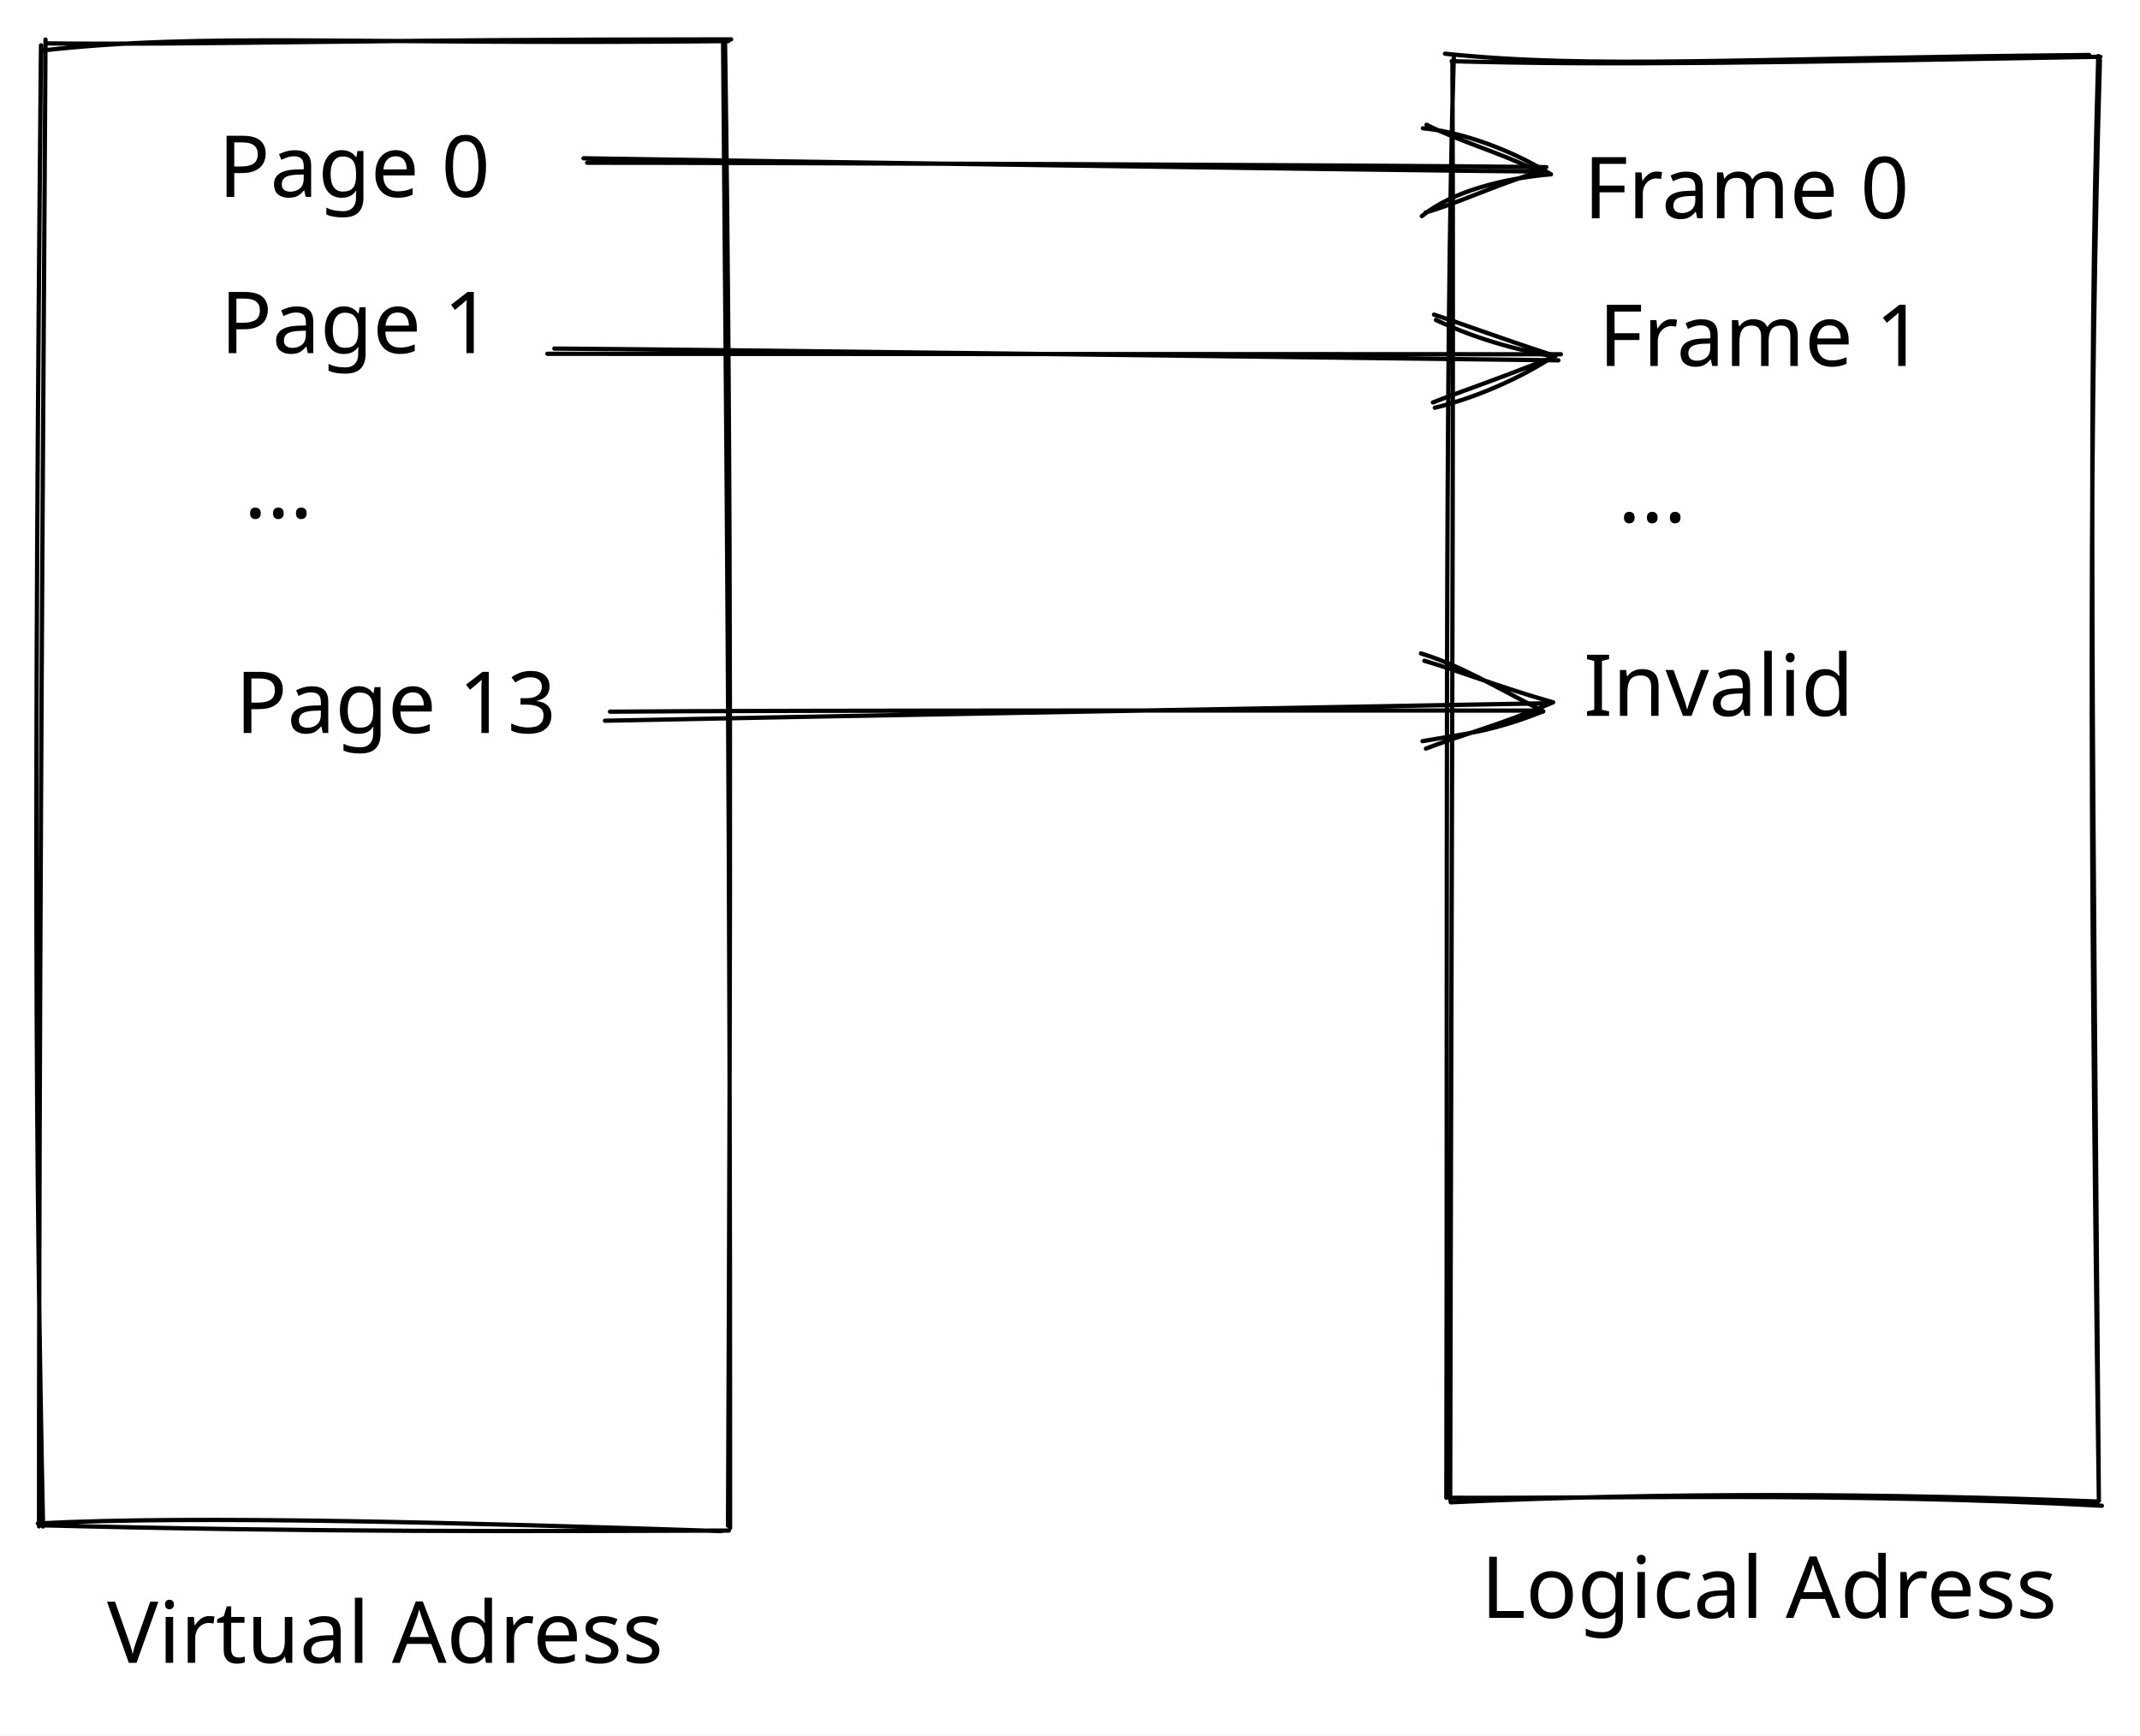
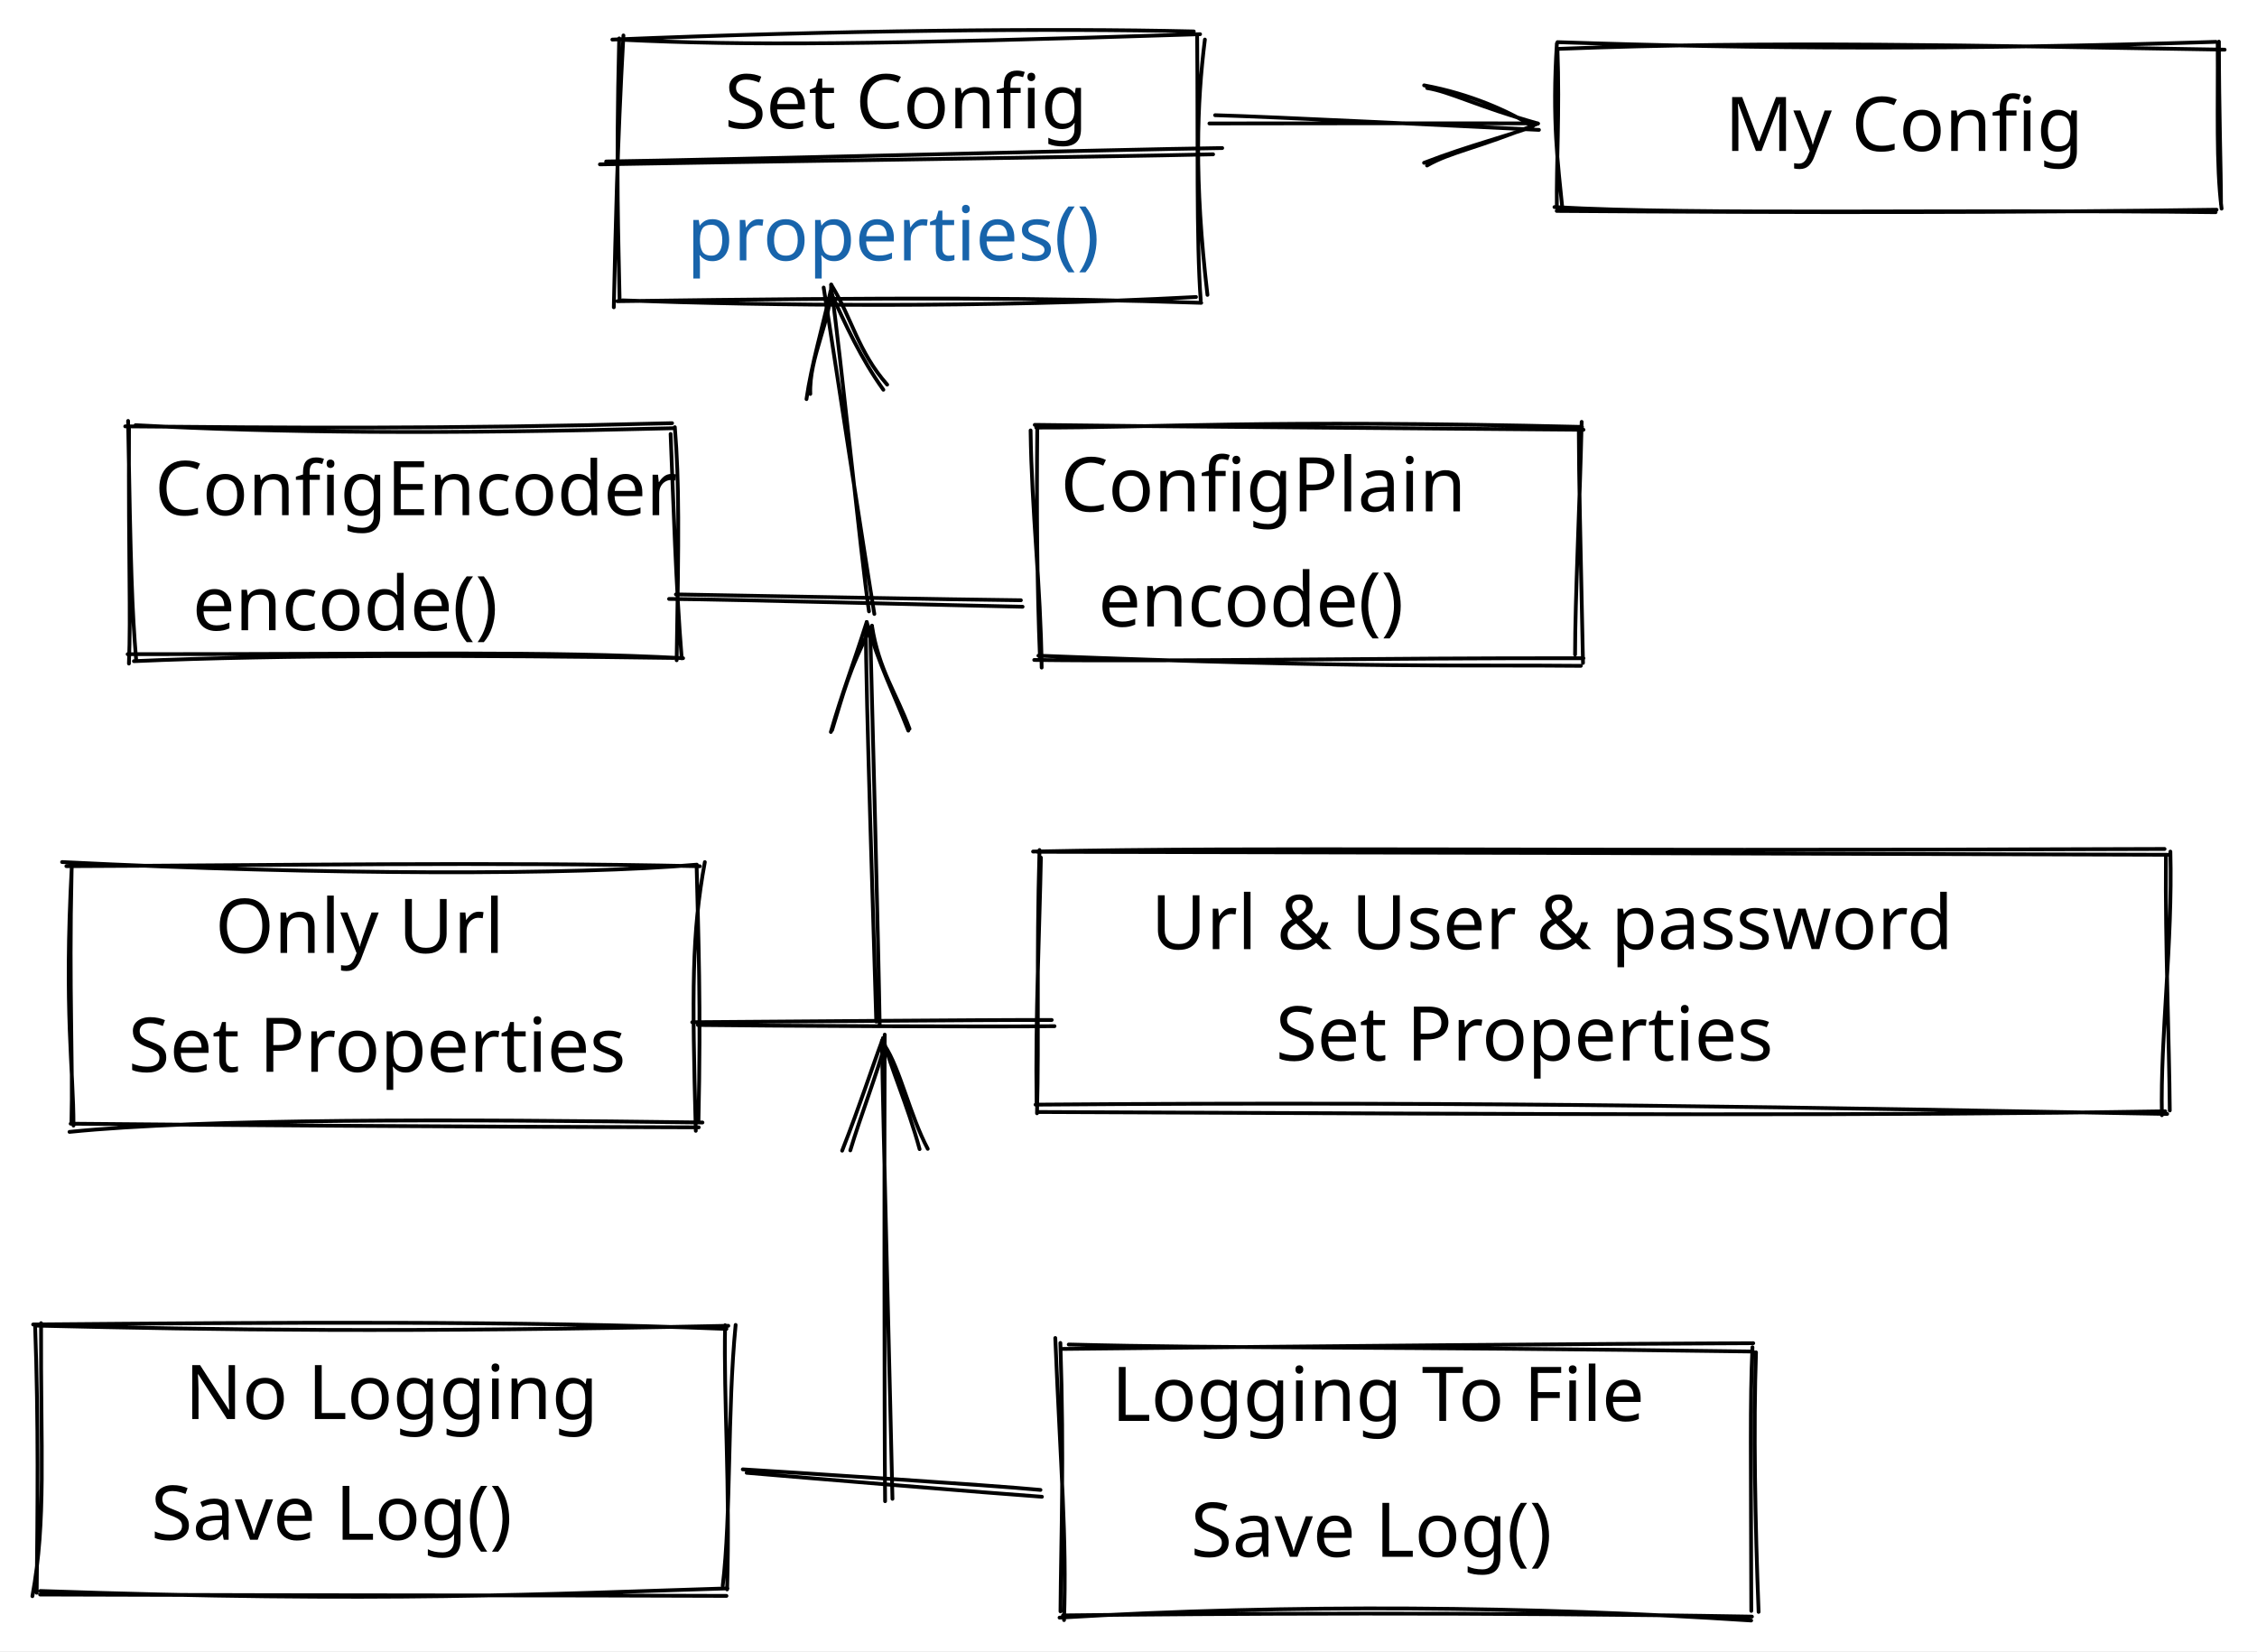
- <svg xmlns="http://www.w3.org/2000/svg" version="1.1" viewBox="0 0 500 405.5" width="500" height="405.5">
+ <svg xmlns="http://www.w3.org/2000/svg" version="1.1" viewBox="0 0 598 437.5" width="598" height="437.5">
  
-   eyJ2ZXJzaW9uIjoiMSIsImVuY29kaW5nIjoiYnN0cmluZyIsImNvbXByZXNzZWQiOnRydWUsImVuY29kZWQiOiJ4nO1bW3eaSlx1MDAxNH7Pr3DZ18bO/dI3Y24mtUmqTWLP6sqiSpCIYFx1MDAwMY2mK//9XGZ4XHUwMDAxb2g4XHSHnlx1MDAxZVx1MDAxZVKZXHUwMDE5ZjYz37fn25vpr71CoeiP+3rxY6Goj1qaZbZd7bH4PihcdTAwMWbqrmc6tqpC4b3nXGbcVtiy4/t97+OHXHUwMDBmWr9fMkz/h+N0Sy2nN3lMt/SebvueaviXui9cdTAwMTR+hX9jXHUwMDAzuXrL12zD0sNcdTAwMDfCqmgsKNly6WfHXHUwMDBlx2WIXHUwMDAywTBD81x1MDAwNqZ3qIbz9baqvdcsT49q2uFIXWB2j8Za826ffGs89utHjYuv0aj3pmXV/bE1eSmt1Vx1MDAxObgxmzzfdbr6jdn2O4FdS+Xz5zxHTVr0lOtcZoyOrXvewjNOX2uZ/jgoXHUwMDAzYF46mYSPhahkpO4w4CWIXHUwMDEwXHUwMDAxXGZcdTAwMDAqqCTz2vB5gUpqjlx1MDAwMCFcdTAwMTJBwemSWVx1MDAxNcdy3MCsdyC8XCLDfmitrqGss9vzNr6r2V5fc9VyRe1cdTAwMWVnL8xcIrM6uml0/MA2wkpSXUxcdTAwMTKBXGKCMlx1MDAxYV5cdTAwMGZXXHUwMDAxYlx1MDAwMVx1MDAxOFx1MDAxMVJEq1x1MDAxOFxm2q+2Q0B8X57Fjub2p7NV9IKbmMGBrUcxNEVcdTAwMGZcdTAwMGb6bW2y6pAxXHUwMDAxJEWQXHUwMDExJOb1lml3VaU9sKyozGl1I6CEpc/vU1x1MDAwMFx1MDAxNFOwXHSgkEpcdTAwMGVcdTAwMTlcdTAwMTKxl9+GUD5qnkPdc+5M2qhcdTAwMTLnkDeG5WHeXHUwMDExqjhcdTAwMThcIpRxQCCAlC0hVNVKKrGAXHUwMDEwYFx1MDAxYa9+dYxSXHUwMDEwwlx1MDAxMVx1MDAwYqlAR3CMXHUwMDBlXHUwMDExZDFbXHUwMDAxKVJmXHUwMDBizrJcdTAwMDaplFx1MDAwMODXXHUwMDAyqa+P/HX4REBsxKekXHUwMDA0I8HA7lx1MDAxZbR5fV69avWw9WRcXFxc2cd3oPKt1809Plx0TvCgXHUwMDE0o1x1MDAxMJ9SQkIp4OLt4EnIKlx1MDAxZVx1MDAxMV2Bo6Rcblx1MDAxYsqbkkzhXGKZRIK8XHUwMDAwjtGqO7ZfN5/0XHUwMDEwbVx1MDAwYqXHWs+0xlx1MDAwYlx1MDAwYlx1MDAxN+JUWfrJMUwlMFxu5bZcdTAwMWLYXHUwMDFlm1RPV2OH+Fx1MDAxNFx1MDAwYk+VLdNcYlx1MDAxMF209PtFqPtBT/Nq34nNQEtZoanu3Gp7+W1cdTAwMWPXNExbs1x1MDAxYestSsW2+C65zDZcdTAwMDA5Jlx1MDAwMsdcdTAwMDC2jW1cdTAwMDPj6fhpdNestsyzwePZofajLM7yzjaMUFx1MDAxMttcYiqxjNiGdmGb5Fx1MDAwNEOQOdmIXHUwMDE0XHUwMDEwZUa2a9P1XHUwMDA3uVwi25JFqciG4SauKUGsxPBcdTAwMGKYxrr3tZ5Ga8OqNTxvIL33+bTbyz3TiFximYZcdTAwMTlFeEHtjEN0gIz2NY53XCKaXHUwMDAwXHUwMDEwYYDfgGjTilxiOrGV3YdH4uD2wrqtkLpZ1yu8btlP875cdTAwMTZwprmu81ic1zxPfyXQXHUwMDE4gyDSyIzGl5qhXHUwMDE3QFx1MDAxZeg7tSTdXHUwMDFliely6XyP5Fx1MDAxY1xuzFx1MDAwNI+mZFx1MDAxYnM90ax79yc+ZP6oXHUwMDA2ftZF8+vNxe/AXFy2cY9EKp5cbvZIgVXoyN80qmdrXCKkNYpUvVx1MDAxMZdcdTAwMTCzN1xikJK4e/vl56eHS//k8JTfjI5g7WLQoNevxl31Pihj7sLccFx1MDAxN6bj7mbmSkEh4oDtnuuoXHUwMDFj/qyRy2+3Z9QzrjVHVNhBXHUwMDFk5565lCSoW8RpVrFk1HVcdTAwMTJxXHUwMDA1l1xmYo5cIqmZSWZcdTAwMDNTlmEoWSqV8sCrwIx0XHUwMDFiXCLYXHUwMDFjNHLMXGKmXGLtTqtPervsXHUwMDBlhH3Zrj55tYE33v/SaOadVoyFSW6KXHUwMDA04Fxm8lhcInlcImWzopXYScpcdTAwMTKgwli1f4DXZ9WfXCJlj12tl1x1MDAxMy07MyVcdTAwMWR3XHTfyF0sXHUwMDEwVLNcdTAwMWJLLWzj7mX39rzJalx1MDAxN8O7KjrusJPr9me4n3vucpAoZmVGXHRcdTAwMWa+U3aVY1xuMSTsXHJ2xD9Fyk5cYpNcdTAwMGItOzMlXHUwMDE1dzFeLoy2XVx1MDAxNYPyuGzaxlxceTfc1z5R1712Tf9UjHp3onObf+bShFx1MDAwZneIs3yJWY5cdTAwMDCnXFxkrGUlXHUwMDE0/2vZXHUwMDE1Tk2c1Fx1MDAxYVLJjUlZyITaIVx1MDAxNNB2Z1Wy4skpq1xiTvrciOAkLZtBckfp6VLQXHUwMDAzm353R+uSPWFcdTAwMGJIXHUwMDExXHUwMDE1XFxIwFZph1x1MDAwMGJcdTAwMTQoWZ6Cd6Gx6XiHgYDwJUc4YnZorn9g2m3TNlRltFx1MDAxOc/OXCJVd0j5h0xtXHJcdTAwMDIr90FcdCFBKZdEXHUwMDEyKlx1MDAxMI6SZsFcXGj9wGi4cFx1MDAwZUat6rTF89ws3W5vNyo5eItcdTAwMTlcdTAwMDVKWFwiXG5UqK1iXHUwMDExKiRkKzbJpcVfscjSPL/i9Hqmr2b+0jFtf3mGw6ksXHUwMDA3VO/o2orTUG9cdTAwMTSvW/ZcdP2gx0VhXHUwMDE0/SpEpFx0b+a/v79f23ozlsPaXHUwMDE1XHUwMDE0R/3txf99sTuLXHUwMDA3ecvnz1xixFx1MDAwNFwiuru8T1x1MDAxNoF5dWeIJbkzSsPzZ0gypihcdTAwMWKvfnV3htf4L1x1MDAxMK68XCJcdTAwMDFcZqRcdTAwMDFcXFx1MDAxM6tcdTAwMTNcIjiRNEWs/k+8lzIn3ffdXHUwMDFkvVfyZ49cdTAwMDVHQUQwQ1KJPYIpXHUwMDAxPNZo6rxQKaW7So5Xl3woXHUwMDBlPCRRalOBhGG0YoZcXGPFb+Wi8IJP2l+B5lx1MDAwYn3Sxlx1MDAxM12bk/BIKFxuUlwid3dJdds6uOJcdTAwMGae9/Cl93B2dq1dMeDk3SVhmnTEXHUwMDA0q62CXHUwMDEw5ZJcdTAwMTDAmEn4dlx1MDAxZYlHacqEuFx1MDAwNVx0XCJcYoSx+CmTjEPPIG6/cthssZEwXHUwMDBmm/fQ8FxyUIwjNH3GgVx0wWEsSZvNxzOch8hoZkpKOVx1MDAxMVx1MDAwYn6Wz6yoLVx1MDAxNFxuKHaPjpJXOKfcJVgm5Fx1MDAxY7CqzYa7SqRvPStcdTAwMWMtxSxcdTAwMDVcdTAwMDFcdTAwMDSSypfjXHUwMDE0XFxOryaYkFx1MDAwMsXse301kbxcdTAwMGIsqFx0SFx1MDAwMWZYTVx1MDAwMkGUcyRXYyGxLe7YSVpoX2uDo/L49OzEPTHPryyD35QvN0lcdTAwMGKCgYKMXHUwMDEy5Fx1MDAxMCkxumrSfytcdTAwMTTaiNzg2kevJDM2n66DwUFhLF7yP2+SVzOnrmr6UXKTq0IwI1fFok9MSelRJYdYqjgnvyojtd9LpTKq9lBbgNC/pzJmpuzNZiqcpaLW79d9NUdzv6lcdTAwMTbZbE9fNOqwODT1x4NVlL27XHUwMDBmr6DX0Fx1MDAxYlx1MDAwNLzTgyX+9bz3/DfOXHUwMDA33dgifQ==
+   eyJ2ZXJzaW9uIjoiMSIsImVuY29kaW5nIjoiYnN0cmluZyIsImNvbXByZXNzZWQiOnRydWUsImVuY29kZWQiOiJ4nO1dWVPjSFx1MDAxMn7vX+FgXCI2diNcdTAwMWFP3ce8cd9cdTAwMTjwMaY3Jlxi2VxiLGNbxlx1MDAxMrZhov/7ZFx02pJcdTAwMGZcdGGwWvSuXHUwMDFm2lilI1WVX+aXWVnVf38pXHUwMDE01vzHvr32R2HNXHUwMDFlN62Ocz2wRmtfzfGhPfBcdTAwMWO3XHUwMDA3TST47blcdTAwMGaDZnBmy/f73lx1MDAxZr//bvX7xVvHb7juXbHpdp8vszt21+75XHUwMDFlnPhf+F0o/Fx1MDAxZPxcdTAwMWJ50MBu+lbvtmNcdTAwMDdcdTAwMTdcdTAwMDRN4bOkmD146vaCx2KmtFx1MDAxNJqo8Fxmx9uGx/n2NTTfWFx1MDAxZM9cdTAwMGVbzKG1PevxoHt5f6n/ZI1ave5jXHUwMDEwrFx1MDAxYz71xul0yv5j5/mlrGbrYVx1MDAxMJHJ81x1MDAwN+6d/adz7bfM02eOT67zXFzotPCqgftw2+rZnjd1jdu3mo7/aI4hNDn63Fx0f1x1MDAxNMIjY/hFiShywqhAglx1MDAwYklcdTAwMTWdtJrrXHSmRUGllJxcdTAwMTGMXHUwMDE54WpGsC2341x1MDAwZYxgv6HgXHUwMDEzitawmne3IF/venKOP7B6Xt9cdTAwMWFAv4TnjX68suRFXHUwMDE0/YSStGzntuXDOYxcdTAwMTY1fFx1MDAxNJNcZlx1MDAxM4w0XHUwMDBipbGDYSFcdTAwMWNzLDVcdTAwMGVcdTAwMWKMXGL9g+tAQf6a7dWWNei/9N6aZ35ExDeS78xqV1TDXCIjv3uIj1llo7lJUJfsytZlXfpicq8pdbRcdTAwMDZcdTAwMDN3tDZp+f7yVyjaQ//aetYxLITCTFx1MDAxMkWoXGb7veP07qCx99DphMfc5l2olsHR719cdTAwMTfDwbfH/lwiJFxiXHUwMDE5h1x1MDAwNIIwl0LyiFxmryHB6qtubfPwoH3z2K2Oj1x1MDAwNvvj7skw90iQKFx0XHTkXHUwMDE5XHRcYnpCcI1XXHUwMDA3hIhWT1x1MDAxNJ/wWU1nXGIjylx1MDAwNUZcdTAwMWav6Vx1MDAxZqmL4Zi7YFxmnadnhZo6umt1nc7j1LBcdTAwMDVKXG6SnjxcdTAwMTa23N6Nc1x1MDAxYu1Nz4bHXHUwMDA2JlpNXbDRcW6NJq917JtpXHUwMDE191x1MDAxZPA1k2bfjbx8XHUwMDEzXHUwMDA0sOB2g4Pr2Vx1MDAxN3FcdTAwMDfOrdOzOpU5YVx1MDAxMlx1MDAwMZbob1xii4WZXHUwMDAwSyxAudKjbFBtserJk96vttv1XHUwMDFll8NcdTAwMTFpb+VcdTAwMWRlUlx1MDAwNiCjXGJTjVx1MDAwNcJiXHUwMDFhZVx1MDAxOFx1MDAxYpRxxYRcdTAwMTJEaroylGHOXnU3YFx1MDAxMEyLMEjDXFzMg1AzxrBm4uMx+It7XHUwMDFiTFhcdTAwMWNcdTAwMGU06IAkXHUwMDExu/ZcdTAwMWFcZrYuS/ymfFb7xrb6x+dn5z5yjlx1MDAwZfNcdTAwMGVcdTAwMDOMeDJcdTAwMGVkVjhAqdxcclZcdTAwMWNpSTj/pf1N2fZz5HBcItIkguxcdTAwMTnki7xccsFxKMNEK4huouP5XHUwMDFhzpLNTk5xRijgzCCIY62UQpJN44ySXCKotaRaSEEoZmxlQFMgXGJcdTAwMDSUjINCXHUwMDEzgP1cdTAwMDLUXHUwMDE1KUFIgU3QhECspefcjVx1MDAwMLvAXHUwMDE0X1wiulx0XHUwMDA0zVx1MDAxYYOeb1xy/E2nd+30bqExdGU/wvaDXHUwMDE0PMa8pdU3jLeIKNhDjjiMXHUwMDE4goA0csaN23ww77GOiowyiN2JXHUwMDAwuVx1MDAwNfRcdTAwMTd9Oen7RCq7d/26TMmx/EQmXjRcIsGoSVx1MDAxOJtQt6YlQlxuLLxmUkPUIFx1MDAxOSFkTqSO5flbbrfr+NDzZ67T82d7OOjKXHJcdTAwMDP0lm3NWVx1MDAwZXilaNusReibO07TivCvQoiY4Mfk77++Ljw7To/NZ06Dw5t9iX7HWbLAzi4wZFx1MDAxMf83a8e0Jlx1MDAxYVx1MDAxM9DR1Hbs+uC2OVxc143L9vhhp9N0ncPx+UXe7ZikiXSBMUNcdTAwMTdcdTAwMDTjwJxcdTAwMTjlnM9cYvaBfEGEPT2xXFxcdTAwMTF68oMuXGJcdTAwMGXKQSMnfypTNYuumJZcdTAwMGbG7VTbh4I2Mmrms07DXHUwMDBiUlx1MDAwMTOOxzM0e3BcdTAwMDJMXGawXHUwMDA08lx1MDAxYUnFvVx1MDAwNkynU685lepeqXKzt7W9Xu+ct8lp3oGpn3k8mEMtNVx1MDAwM7M3XHJMTlLyeEBcZrNcdTAwMWHvwCVeXHUwMDEwwM7zeFx0PIdTtVx1MDAwNCzfXHUwMDEzsTbrzlx1MDAwNt446jdb58ftTm1HXGaVkFx1MDAxZlx1MDAxYbGGXFxp1TFCf+D2XHLDt71//ydcdTAwMGZRwpQ8iSBOzEwxXHUwMDE0XHUwMDFikXNuuLHS6TNTunIp2je3w4PR1fnBrdPYudq8audcdTAwMWTJ61x1MDAxY1x1MDAxN5nknFx1MDAxMk6xXHUwMDA0jITva25cdTAwMDDBQZBcdTAwMDBcdTAwMTZSasPC0VxufezLPFx1MDAwN/S5YIqB/ZiHtsDTp8x5YELAXCJcdTAwMTFcdTAwMWRcdTAwMTm1TKC+g9tH7ZtcdTAwMTHf67dKtz6v7aKLm52fXHUwMDA29UQ8xMbNXHUwMDAyxWZpOaKYmlRtaiwk276cYlx1MDAwMTNexEggeFNcYppcdTAwMTV0/zRcdTAwMTZEVpMhmFx1MDAxNLFcIlxm8MZA0SlfkKxSgEvGmZlcdTAwMTCBuESjeShAgC8lp2KJPO17yehSfik1XHUwMDE5jYtek5lUIYxOUZFcbqyopDCIXHUwMDEwwXKtZOSs51x1MDAxOFx1MDAxN1x1MDAxN6Hb4Y2gXWDKiOAvZ3zO+HU9VqWC1jlt+iCmXHUwMDFjhdAsVUbwMCzxXHUwMDFiqPJT5Y5cdTAwMGXrtVLlqFX6tuNVjo9Gw3rejco65cbBSszBdlx1MDAxMCTR9FxmK+XIXHUwMDE4XHUwMDE18LuKXGKN2Opy3mpR8m0+5Y1cdTAwMDBcdTAwMTggXHUwMDEwXYFcdTAwMDfNXHUwMDBmnbV7Tffazlx1MDAwN5WdyLJcdTAwMTTCQGniXHUwMDEwJjE1fE6mXHUwMDA3WHXDUXttt4nX9a7VL9/QvdOGn3uAsVx1MDAwMGBMYrBsXFyRWYBcdTAwMTFUxNl4bZpuUkljwaVkWZfr5Iujvlx1MDAwZr/PXHUwMDEzRDtcdTAwMDFyXHUwMDA2eVx1MDAwMPG0QIlITlx1MDAwZUhxLJxcdTAwMTVizNR5pYfzwbhdlbR/cOZcdTAwMWShXHUwMDA2233ccZ9qXHUwMDFieYczVsrkllx1MDAxOFx1MDAxNZojoehcZlx1MDAwN3+OR4N5K41wNFx1MDAwMsxjOFxuXHUwMDExtWBcdTAwMTj8erZQf0fm6WvSffNlQpbzl0jFXHUwMDAxXGZcdTAwMTNJXHUwMDExYUKkXHUwMDBmc8lutTnq3O/c7zSPejtcdTAwMTdbj2f3ldyHuVx1MDAwNDGDMMKpYpxg0NxpiDGdXHUwMDExxNIxUojRTKiwguRtfvzZr8NHKeZx+ILgR3D2psmRtmeNrFK5etNcdTAwMDBLtt05XHUwMDFh1r6NrbzjXHUwMDBi61x1MDAwMF9MS624onpcdTAwMTZfWFx1MDAxYkLKOThcdTAwMDYlXHUwMDExJivDXHUwMDE3Rlx1MDAwYnzWXHUwMDAyQsq5QFx1MDAxYXHyS0PsmaGddVx1MDAwMFx1MDAwNXlAWVScRKDF5muxis3XYoRcdTAwMDV4Mpp+7lwi2bPnXHUwMDE0aFx1MDAxYSfNQlKBsqpdJ6ZiXHUwMDE2kyC7g8lcdTAwMDLQ4TnMacKx1mJcdTAwMTnM5SE7XHUwMDFil4NNziBcdTAwMTTCXHUwMDFjLHRcdTAwMTmMXHS8P5B8XHUwMDBljiGkZYVJXG6WXHUwMDE355OuqTLByYFPYapOiVx1MDAxM1xy+oG5QlxcXG5K5zPBLOD4QjNcdTAwMDWcXHRAt/JE8Opcblwi4lx1MDAxNNV8cHjxl+j3UmEsJvElXHUwMDEyXFxDXHUwMDEwXHUwMDA3XHUwMDE2Kr1x6t9cZlx1MDAwZftjeTqqep1S6+ripDV+/JZ347QulElLXHUwMDAx41x1MDAwMVOMQMWnJ1ZcdTAwMTnF2Vx1MDAxNS+FjlwiXGZdZaDW4WfOQkmlKDXL37KNXbdcdTAwMWK8fnfXfdw9bnjl9a1d53ivVl+Lauq7YkwwNGF4t6JcdTAwMTiTxs+kXHUwMDAy5dNYXCLF0lfuPV40zlS9PtpcdTAwMWP1Tq32rkc71Ss399pPdLL2i4ySslx1MDAxMW+XQIGpXHUwMDA2J4Cji/1+QVx1MDAwNlxc6nVcdTAwMWVcdTAwMGLVQSdcdTAwMGb0d1wiy1JcdTAwMDCLX09cdTAwMDa+jTFQXHUwMDE4mb7Cv3b+4H6TXv1uXHUwMDAzXHJ3ymfV+/3q+Dz3+OIkXHUwMDExX0Jm5l1cIlx1MDAwYsFcdTAwMTJcdTAwMTDGJaVE4lWs3PyJ3kQr8lx1MDAxNm/yPvyalTFnk7q3PKB4RqLl+Vwiw/FZWcVcdTAwMTlToMjpXHUwMDExffX0WDtp6IPN/e6op0lTPOh2/rNGL/NcdTAwMWVIMKBdiEdsXFyAaFwiM4pmiVavT3y8ylx1MDAxZaliUlx1MDAxMfwzVs6tfFx1MDAwZUHGV41cdTAwMTJcZjGt5uRccqmXe1FcdTAwMWVubdLWhWdcdTAwMWbTS31wWFx1MDAxZfDcaytcdTAwMDTCSblcdTAwMTdwOVx1MDAwMb/LoGyU0Fx1MDAwNUszXHUwMDE2zFwiXHUwMDAwajBdZlx1MDAxMdnnIXjAp1xu/ypUPXtcdTAwMDBffcvzRu7gOlx1MDAwZn5isWBLYS+6uGZuflx1MDAwMTROQdyafv6ud73tXHK392tXl3unx4e7+/Sku7mbe+zxxLwnXHUwMDEz2S2LSsf9tFx1MDAxMFx1MDAwMvjfL429z03OYidcdTAwMTl0fP0m1Vxmm3qr1GBL5uI5XHUwMDA1m072c5JkhTXN4rblmCDvtY07XHUwMDA05lx1MDAwNFxiylx1MDAxMkmO90w5aFx1MDAxNF2l9fFTXHUwMDBlyfF7YSrZL0xcdTAwMDdh4CVcdTAwMWMxyWhkXHUwMDE574+lzS9cdTAwMDdiJlx1MDAxYz7nOshY1Vx0rp5pXHUwMDBib/Yl+v1my8Fj/TRmimMhKUlvOnxRtp6crc2Nfmmn1GNcdTAwMGbjw8ZJK++mwywned12ZFGYOm8qMIo1Jz/WTJr4XHJsfMZcdTAwMTOUWrGI0/1sa5lXvIbj69SvuSF8I3STZ/BE7O5cdTAwMDOEI06w5OnLeErr/uVdvYlcdTAwMTS513td0S1ccvf2KnmH77pcdTAwMTTBykhNOeim2fphXG6+nGdcdTAwMDZfRV91/XKuwoBcdTAwMWJyRqPlwpkkXFytnuzWfdeuPPCtP1x1MDAxZNyyvVx1MDAxMo9uazLnOiYtKVx1MDAxMq5AsJhcXPn0XHUwMDFkjvdcXEIqrUxcdTAwMTVbatVv71x1MDAwZY6Pn1CD1vXZhd9uOeW7cin3qk9l0uxcdTAwMDJgYpr1rk71XHUwMDE3bVC3oIJcclx1MDAxY1x1MDAxNZaI6mxDTEqF4vJccur4vlx1MDAxMPPULVx1MDAxY7u3t8aL5SC8jEizXHUwMDE0ynT8Ll1MYarMRlx1MDAxYalR5o0q215PXHRfbJ83Klx1MDAxYtd396clnHeUXHUwMDExpIoonlx1MDAxZnJcdTAwMTEsXFzKYjc8plKhjFx1MDAxM6Up1lmjjCPEs0vkvCh1oeJcdTAwMTZ2nSg3+nlQm1x1MDAxNWl5Vkdw7MxcdTAwMDVVXHUwMDAyMYzfsN/xkXbHXTqw6Ent9OLu4JJ5/Vbut5TCmlx1MDAxYtDFLX7gXFxcdTAwMTnQZeHalmJ1XHUwMDE4mdVcdTAwMTDglTOuyvpEtC42I0Fjq0aUVEhp/oairOT+yKvuY5SUkIAgJiNaJ1x1MDAxN/hcdTAwMWLxSj5cdTAwMDLCXHUwMDE58D1mn/K3a/47XHUwMDEyXHUwMDEylEuOl6rxSJm+TI6NXHUwMDBi03sqajDRoKxcdTAwMDQs2FRcdTAwMTFh4Uf+MlizqKTURItFpcqpyqeTXHL7tEhEYsKBeXPCiWBIz0lcdTAwMDRBNIhcdTAwMDTCMklEJEvxXHTLp6WKnj6rsOHVX6Lfb9+HJ3ZcdTAwMDUwplx1MDAwNFx1MDAwYi1cdTAwMTBKT4wrQ/ZQ7dJtp7Kp7Hrp7qJfr9Hc2ymWOOnCtcrITqFXXHUwMDBiYSDynDNUXG5cXFx0pSjjXSDN/kx4qWD0fyBzXHUwMDFhN5BBI4zhXHUwMDFisVx1MDAxYps5il37XGJRXHUwMDEzJYjSN2wnd7Rfvl9vbzjNWlk/0fa3zqXfcPJcdTAwMGXddSZcdTAwMTIzR5lRXGaMXHUwMDE2LHqYZ1x1MDAxNeb/09GgXHUwMDExXHUwMDE5h7Rcbmxb+MiV1yZYQ9ska/KxvjhcIs1SIIvfUopKaf5cdTAwMWIkkZ7Gl/foTnN84NQu18vH1MH3+1e9Rt4xRohOzFx1MDAxYmmRVVxim1x1MDAxNmOYglx1MDAxY6vY7yZcdTAwMTFjQEnx/zH2jLEvL75xzer3yz701IT+w2A41y+vXHUwMDFi3nNt6NijzXl9+O0m+Ji7XHUwMDA2uDVcdTAwMTCxzVD8/f3L939cdTAwMDDbyXjsIn0=
  <defs>
    <style>
      @font-face {
        font-family: "Virgil";
        src: url("https://unpkg.com/@excalidraw/excalidraw@0.13.0/dist/excalidraw-assets/Virgil.woff2");
      }
      @font-face {
        font-family: "Cascadia";
        src: url("https://unpkg.com/@excalidraw/excalidraw@0.13.0/dist/excalidraw-assets/Cascadia.woff2");
      }
    </style>
  </defs>
-   <rect x="0" y="0" width="500" height="405.5" fill="#ffffff" />
-   <g stroke-linecap="round" transform="translate(10 10) rotate(0 80 173.5)">
-     <path d="M-0.17 1.8 C37.86 -2.45, 71.88 0.5, 160.19 -0.4 M0.91 0.14 C37.7 0.53, 73.81 -0.8, 160.83 -0.8 M158.94 -0.71 C159.67 89.91, 160.63 179.34, 160.58 347.01 M159.4 -0.17 C160.92 102.71, 160.7 205.19, 160.1 346.46 M158.55 347.73 C99.82 345.81, 35.98 344.02, -1.15 345.94 M160.3 347.6 C112.93 347.75, 64.44 348.02, -0.74 346.36 M-0.88 346.62 C-0.88 270.44, -0.62 192.88, 0.63 -0.76 M0.06 346.65 C-1.68 263.17, -2.14 180.96, -0.42 0.58" stroke="#000000" stroke-width="1" fill="none" />
+   <rect x="0" y="0" width="598" height="437.5" fill="#ffffff" />
+   <g stroke-linecap="round" transform="translate(413 12.00019) rotate(0 87.5 21.99999)">
+     <path d="M0.12 0.94 C55.37 -1.22, 110.63 0.08, 176.43 1.16 M-0.34 -0.83 C52.02 0.91, 105.18 1.29, 174.12 -0.91 M174.91 -0.97 C174.92 18.24, 175.45 32.45, 175.46 42.13 M174.59 -0.33 C174.71 16.4, 174.14 31.69, 175.62 43.28 M174.03 44.23 C105.35 43.39, 36.93 45.03, -1.14 42.87 M174.29 43.57 C120.43 44.35, 65.33 44.36, -0.54 43.89 M0.96 43.3 C-0.23 31.52, -1.79 19.74, -0.5 -0.48 M-0.51 43.09 C-0.65 31.26, 0.26 17.8, -0.35 0.93" stroke="#000000" stroke-width="1" fill="none" />
  </g>
-   <g stroke-linecap="round" transform="translate(339.0001 13.99989) rotate(0 75.49997 168)">
-     <path d="M-1.38 -1.45 C33.63 2.14, 65.73 -0.4, 149.13 -1.15 M0.18 0.3 C37.88 1.32, 75.01 0.62, 151.74 -0.74 M151.25 -0.9 C148.86 79.43, 149.96 159.06, 151.39 336.64 M151.63 0.06 C149.28 81.73, 149 162.62, 151.38 335.57 M152.09 337.8 C93.03 334.64, 34.33 336.13, 0.54 335.94 M151.2 336.82 C101.26 334.92, 49.35 334.65, -0.04 337 M-1.07 335.94 C-0.77 201.9, -1.52 69.11, 0.68 -1.01 M-0.17 336.45 C0.05 207.86, 0.73 78.75, 0.35 0.61" stroke="#000000" stroke-width="1" fill="none" />
+   <g transform="translate(457 22.00012) rotate(0 47 12.5)">
+     <text x="0" y="18" font-family="Virgil, Segoe UI Emoji" font-size="20px" fill="#000000" text-anchor="start" style="white-space: pre;" direction="ltr">My Config</text>
  </g>
-   <g transform="translate(346 360) rotate(0 72 12.5)">
-     <text x="0" y="18" font-family="Virgil, Segoe UI Emoji" font-size="20px" fill="#000000" text-anchor="start" style="white-space: pre;" direction="ltr">Logical Adress</text>
+   <g stroke-linecap="round" transform="translate(163.9999 10) rotate(0 77 35.00003)">
+     <path d="M-1.76 0.49 C57.93 -1.96, 114.22 -2.56, 152.3 -1.67 M0.91 0.54 C33.75 2.12, 67.34 1.84, 153.97 -0.94 M155.24 0.48 C153.15 17.07, 152.34 37.65, 155.92 68.14 M153.19 -0.26 C153.44 26.06, 152.95 54.05, 154.14 69.61 M152.89 68.7 C96.4 71.69, 39.2 70.97, 0.93 69.59 M154.27 70.24 C113.25 68.87, 74.23 68.77, -0.42 69.81 M-1.37 71.42 C-0.88 50.52, -0.48 29.17, 1.18 -0.61 M0.16 69.2 C-0.12 53.28, -0.85 37.07, 0.06 0.17" stroke="#000000" stroke-width="1" fill="none" />
  </g>
-   <g transform="translate(25 370.5) rotate(0 71 12.5)">
-     <text x="0" y="18" font-family="Virgil, Segoe UI Emoji" font-size="20px" fill="#000000" text-anchor="start" style="white-space: pre;" direction="ltr">Virtual Adress</text>
-   </g>
-   <g transform="translate(51.00003 27.99995) rotate(0 36.5 12.5)">
-     <text x="0" y="18" font-family="Virgil, Segoe UI Emoji" font-size="20px" fill="#000000" text-anchor="start" style="white-space: pre;" direction="ltr">Page 0</text>
-   </g>
-   <g transform="translate(51.5 64.49994) rotate(0 32.5 12.5)">
-     <text x="0" y="18" font-family="Virgil, Segoe UI Emoji" font-size="20px" fill="#000000" text-anchor="start" style="white-space: pre;" direction="ltr">Page 1</text>
-   </g>
-   <g transform="translate(57 103) rotate(0 9 12.5)">
-     <text x="0" y="18" font-family="Virgil, Segoe UI Emoji" font-size="20px" fill="#000000" text-anchor="start" style="white-space: pre;" direction="ltr">...</text>
-   </g>
-   <g transform="translate(370.0001 32.99995) rotate(0 41.5 12.5)">
-     <text x="0" y="18" font-family="Virgil, Segoe UI Emoji" font-size="20px" fill="#000000" text-anchor="start" style="white-space: pre;" direction="ltr">Frame 0</text>
-   </g>
-   <g transform="translate(373.5 67.49995) rotate(0 37 12.5)">
-     <text x="0" y="18" font-family="Virgil, Segoe UI Emoji" font-size="20px" fill="#000000" text-anchor="start" style="white-space: pre;" direction="ltr">Frame 1</text>
-   </g>
-   <g transform="translate(378.0001 104) rotate(0 9 12.5)">
-     <text x="0" y="18" font-family="Virgil, Segoe UI Emoji" font-size="20px" fill="#000000" text-anchor="start" style="white-space: pre;" direction="ltr">...</text>
+   <g transform="translate(191.9999 16) rotate(0 52 12.5)">
+     <text x="0" y="18" font-family="Virgil, Segoe UI Emoji" font-size="20px" fill="#000000" text-anchor="start" style="white-space: pre;" direction="ltr">Set Config</text>
  </g>
  <g stroke-linecap="round">
-     <g transform="translate(136 37.99994) rotate(0 112.5 1.000008)">
-       <path d="M1.18 0.02 C38.71 0.01, 188.18 0.58, 225.29 1.05 M0.34 -1.02 C37.72 -0.39, 186.86 1.77, 224.49 2.09" stroke="#000000" stroke-width="1" fill="none" />
+     <g transform="translate(322.0384 31.33515) rotate(0 42.78847 1.160042)">
+       <path d="M-0.09 -0.81 C14.11 -0.44, 71.53 2.38, 85.71 3.08 M-1.6 1.38 C12.42 1.33, 70.58 1.31, 84.83 1.36" stroke="#000000" stroke-width="1" fill="none" />
    </g>
-     <g transform="translate(136 37.99994) rotate(0 112.5 1.000008)">
-       <path d="M196.21 12.49 C203.3 6.74, 215.03 3.71, 226.35 2.72 M197.06 11.67 C204.75 9.4, 213.15 5.36, 223.63 2.1" stroke="#000000" stroke-width="1" fill="none" />
+     <g transform="translate(322.0384 31.33515) rotate(0 42.78847 1.160042)">
+       <path d="M55.27 11.81 C67.44 7.09, 77.61 4.69, 84.06 2.13 M56.06 12.52 C62.33 8.9, 69.1 8.1, 85.44 1.4" stroke="#000000" stroke-width="1" fill="none" />
    </g>
-     <g transform="translate(136 37.99994) rotate(0 112.5 1.000008)">
-       <path d="M196.46 -8.03 C203.66 -7.4, 215.32 -4.05, 226.35 2.72 M197.31 -8.85 C205.11 -4.91, 213.43 -2.75, 223.63 2.1" stroke="#000000" stroke-width="1" fill="none" />
+     <g transform="translate(322.0384 31.33515) rotate(0 42.78847 1.160042)">
+       <path d="M55.29 -8.72 C67.6 -6.44, 77.76 -1.83, 84.06 2.13 M56.08 -8 C62.15 -7.05, 68.92 -3.29, 85.44 1.4" stroke="#000000" stroke-width="1" fill="none" />
    </g>
  </g>
  <g stroke-linecap="round">
-     <g transform="translate(129 82.99998) rotate(0 117.5 -0.00001525879)">
-       <path d="M-1.11 -0.34 C38.03 -0.31, 196.15 -0.26, 235.7 -0.23 M0.51 -1.56 C39.47 -1.31, 195.86 0.75, 235.11 1.19" stroke="#000000" stroke-width="1" fill="none" />
-     </g>
-     <g transform="translate(129 82.99998) rotate(0 117.5 -0.00001525879)">
-       <path d="M206.24 12.27 C217.05 9.65, 227.81 4.41, 233.98 0.22 M205.8 11.03 C211.99 8.56, 218.38 6.57, 234.42 0.21" stroke="#000000" stroke-width="1" fill="none" />
-     </g>
-     <g transform="translate(129 82.99998) rotate(0 117.5 -0.00001525879)">
-       <path d="M206.49 -8.25 C217.14 -3.19, 227.81 -0.76, 233.98 0.22 M206.05 -9.49 C212.32 -7.47, 218.65 -4.97, 234.42 0.21" stroke="#000000" stroke-width="1" fill="none" />
+     <g transform="translate(159.9999 43.00006) rotate(0 81 -1.5)">
+       <path d="M-1.05 0.55 C25.84 0.01, 134.27 -1.45, 161.42 -2.11 M0.6 -0.21 C27.88 -0.56, 137.09 -3.42, 163.83 -3.77" stroke="#000000" stroke-width="1" fill="none" />
    </g>
  </g>
-   <g transform="translate(55 153.25) rotate(0 39.5 12.5)">
-     <text x="0" y="18" font-family="Virgil, Segoe UI Emoji" font-size="20px" fill="#000000" text-anchor="start" style="white-space: pre;" direction="ltr">Page 13</text>
+   <g transform="translate(181.9999 51) rotate(0 56.5 12.5)">
+     <text x="0" y="18" font-family="Virgil, Segoe UI Emoji" font-size="20px" fill="#1864ab" text-anchor="start" style="white-space: pre;" direction="ltr">properties()</text>
+   </g>
+   <g stroke-linecap="round" transform="translate(35.00006 113.0002) rotate(0 71.99997 30.99997)">
+     <path d="M-1.82 -0.03 C39.6 0.33, 81.82 0.75, 143.07 -0.87 M0.91 -0.34 C39.71 1.71, 81.27 2.06, 143.58 0.46 M142.68 1.99 C143.43 20.08, 144.07 42.19, 145.62 61.44 M143.8 0.19 C144.98 14.91, 144.86 28.66, 144.28 61.95 M145.99 61.4 C109.95 59.49, 74.26 60.34, -1.18 60.34 M143.52 61.34 C92.24 60.61, 39.76 60.46, 0.48 62.19 M1.09 61.99 C-0.02 48.74, -0.38 37.76, -1.06 -1.47 M-0.84 62.83 C-0.3 49.32, -0.99 37, -0.82 0.41" stroke="#000000" stroke-width="1" fill="none" />
  </g>
  <g stroke-linecap="round">
-     <g transform="translate(142.0001 167.25) rotate(0 109.5 -1)">
-       <path d="M0.53 -0.97 C36.99 -1.33, 181.56 -1.24, 217.87 -1.23 M-0.65 1.14 C36.25 0.35, 183.66 -2.31, 219.98 -2.95" stroke="#000000" stroke-width="1" fill="none" />
+     <g transform="translate(231.5817 162.0001) rotate(0 -6.091237 -42.32272)">
+       <path d="M0.08 0.68 C-2.27 -13.45, -11.19 -71.74, -13.35 -85.81 M-1.34 0 C-3.41 -13.94, -9.14 -70.62, -11.24 -84.89" stroke="#000000" stroke-width="1" fill="none" />
    </g>
-     <g transform="translate(142.0001 167.25) rotate(0 109.5 -1)">
-       <path d="M190.36 5.92 C199.41 4.28, 206.18 3.9, 218.55 -1.06 M191.16 7.65 C199.47 4.41, 208.23 2.28, 220.84 -3.16" stroke="#000000" stroke-width="1" fill="none" />
+     <g transform="translate(231.5817 162.0001) rotate(0 -6.091237 -42.32272)">
+       <path d="M3.48 -60.08 C-4.33 -68.97, -5.83 -77.67, -11.35 -86.58 M2.47 -58.73 C-3.44 -66.94, -7.67 -76.16, -11.54 -84.76" stroke="#000000" stroke-width="1" fill="none" />
    </g>
-     <g transform="translate(142.0001 167.25) rotate(0 109.5 -1)">
-       <path d="M190 -14.59 C199.29 -11.67, 206.14 -7.48, 218.55 -1.06 M190.79 -12.87 C199.13 -10.41, 207.99 -6.85, 220.84 -3.16" stroke="#000000" stroke-width="1" fill="none" />
+     <g transform="translate(231.5817 162.0001) rotate(0 -6.091237 -42.32272)">
+       <path d="M-16.89 -57.61 C-17.25 -67.41, -11.32 -77.01, -11.35 -86.58 M-17.9 -56.25 C-16.6 -65.36, -13.61 -75.45, -11.54 -84.76" stroke="#000000" stroke-width="1" fill="none" />
    </g>
  </g>
-   <g transform="translate(370.0001 149.25) rotate(0 33.5 12.5)">
-     <text x="0" y="18" font-family="Virgil, Segoe UI Emoji" font-size="20px" fill="#000000" text-anchor="start" style="white-space: pre;" direction="ltr">Invalid</text>
+   <g transform="translate(50.99988 149.0002) rotate(0 40.5 12.5)">
+     <text x="0" y="18" font-family="Virgil, Segoe UI Emoji" font-size="20px" fill="#000000" text-anchor="start" style="white-space: pre;" direction="ltr">encode()</text>
+   </g>
+   <g transform="translate(41.00012 118.5001) rotate(0 67 12.5)">
+     <text x="0" y="18" font-family="Virgil, Segoe UI Emoji" font-size="20px" fill="#000000" text-anchor="start" style="white-space: pre;" direction="ltr">ConfigEncoder</text>
+   </g>
+   <g stroke-linecap="round" transform="translate(275 113.0001) rotate(0 71.99997 30.99997)">
+     <path d="M-0.45 0.29 C29.88 0.39, 59.47 -1.92, 144.16 0.12 M-0.84 -0.42 C33.93 0.04, 67.47 0.2, 144.55 0.87 M144.07 -1.22 C143.57 20.85, 142.32 45.69, 142.32 60.45 M143.31 0.89 C143.34 14.41, 143.72 29.38, 144.42 62.67 M143.85 63.43 C113.2 63.11, 87.74 64.15, 0.13 60.74 M144.55 61.42 C91.86 61.3, 37.56 62.35, -0.98 61.87 M0.99 63.89 C0.73 41.8, -1.66 22.79, -1.94 1.05 M0.56 61.68 C-0.24 42.13, -0.37 21.68, -0.17 0.29" stroke="#000000" stroke-width="1" fill="none" />
+   </g>
+   <g transform="translate(290.9998 148.0001) rotate(0 40.5 12.5)">
+     <text x="0" y="18" font-family="Virgil, Segoe UI Emoji" font-size="20px" fill="#000000" text-anchor="start" style="white-space: pre;" direction="ltr">encode()</text>
+   </g>
+   <g transform="translate(281.0001 117.5) rotate(0 52.5 12.5)">
+     <text x="0" y="18" font-family="Virgil, Segoe UI Emoji" font-size="20px" fill="#000000" text-anchor="start" style="white-space: pre;" direction="ltr">ConfigPlain</text>
+   </g>
+   <g stroke-linecap="round">
+     <g transform="translate(177.9999 159.0001) rotate(0 46.00006 0.5)">
+       <path d="M-0.73 -0.3 C14.75 -0.2, 77.54 1.48, 92.94 1.77 M1.08 -1.5 C16.49 -1.23, 77.54 -0.08, 92.49 0.05" stroke="#000000" stroke-width="1" fill="none" />
+     </g>
+   </g>
+   <g stroke-linecap="round" transform="translate(17.99994 230.0001) rotate(0 83.5 34)">
+     <path d="M-1.55 -1.58 C67.69 1.89, 134.53 1.93, 166.63 -0.89 M-0.42 -0.49 C56.81 -0.7, 111.91 -1.66, 167.42 -0.47 M168.75 -1.57 C165.28 17.28, 165.37 32.5, 166.35 69.64 M166.57 -0.73 C167 18.11, 167.76 36.03, 167.05 67.37 M168.12 67.43 C102.88 66.55, 35.68 66.35, 0.41 69.92 M167.14 68.72 C101.35 68.56, 36.04 68.08, 0.72 67.75 M1.47 68.25 C1.5 53.35, -1.07 38.21, 1.02 -0.31 M0.93 67.55 C1.38 51.32, 0.24 32.78, 0.97 0.86" stroke="#000000" stroke-width="1" fill="none" />
+   </g>
+   <g transform="translate(56.99994 234.5001) rotate(0 39.5 12.5)">
+     <text x="0" y="18" font-family="Virgil, Segoe UI Emoji" font-size="20px" fill="#000000" text-anchor="start" style="white-space: pre;" direction="ltr">Only Url</text>
+   </g>
+   <g transform="translate(33.99994 266.0001) rotate(0 73 12.5)">
+     <text x="0" y="18" font-family="Virgil, Segoe UI Emoji" font-size="20px" fill="#000000" text-anchor="start" style="white-space: pre;" direction="ltr">Set Properties</text>
+   </g>
+   <g stroke-linecap="round" transform="translate(275 226.0001) rotate(0 149.5 34)">
+     <path d="M-1.29 -0.36 C61.29 -1.66, 124.87 -0.36, 298.51 -1.05 M-0.18 -0.3 C90.3 -0.14, 180.01 0.1, 299.53 0.49 M300.05 -0.36 C300.67 23.89, 297.37 48.6, 297.8 69.5 M298.87 0.99 C298.67 24.6, 299.75 50.16, 299.89 68.25 M299.2 69.16 C208.56 67.55, 119.61 65.75, -0.63 66.7 M298.69 68.46 C222.85 69.68, 147.08 69.3, 0.31 68.65 M-0.35 66.24 C-0.68 43.27, 0.44 19.77, 0.79 1.24 M-0.24 68.99 C0.31 48.36, -0.43 28.66, 0.42 -0.77" stroke="#000000" stroke-width="1" fill="none" />
+   </g>
+   <g transform="translate(304.9999 233.5002) rotate(0 116 12.5)">
+     <text x="0" y="18" font-family="Virgil, Segoe UI Emoji" font-size="20px" fill="#000000" text-anchor="start" style="white-space: pre;" direction="ltr">Url &amp; User &amp; password</text>
+   </g>
+   <g transform="translate(337.9999 263.0001) rotate(0 73 12.5)">
+     <text x="0" y="18" font-family="Virgil, Segoe UI Emoji" font-size="20px" fill="#000000" text-anchor="start" style="white-space: pre;" direction="ltr">Set Properties</text>
+   </g>
+   <g stroke-linecap="round">
+     <g transform="translate(184.9999 271.0001) rotate(0 47.00003 0.00003051758)">
+       <path d="M-0.09 0.59 C15.49 0.81, 78.57 1.13, 94.4 0.91 M-1.59 -0.14 C13.78 -0.22, 77.63 -0.8, 93.66 -0.73" stroke="#000000" stroke-width="1" fill="none" />
+     </g>
+   </g>
+   <g stroke-linecap="round">
+     <g transform="translate(231.9999 271.0001) rotate(0 -0.5 -52.00003)">
+       <path d="M1.07 0.48 C0.82 -16.92, -0.94 -85.93, -1.42 -103.39 M0.17 -0.31 C-0.28 -17.55, -2.66 -88.05, -2.58 -105.19" stroke="#000000" stroke-width="1" fill="none" />
+     </g>
+     <g transform="translate(231.9999 271.0001) rotate(0 -0.5 -52.00003)">
+       <path d="M8.98 -77.88 C5.63 -87.07, 0.8 -93.58, -0.97 -105.18 M8.66 -77.4 C4.77 -87.37, 0.92 -94.76, -2.36 -106.18" stroke="#000000" stroke-width="1" fill="none" />
+     </g>
+     <g transform="translate(231.9999 271.0001) rotate(0 -0.5 -52.00003)">
+       <path d="M-11.54 -77.52 C-8.58 -87, -7.09 -93.63, -0.97 -105.18 M-11.86 -77.04 C-8.94 -87.26, -5.98 -94.78, -2.36 -106.18" stroke="#000000" stroke-width="1" fill="none" />
+     </g>
+   </g>
+   <g stroke-linecap="round" transform="translate(10 351.0001) rotate(0 91.50003 35.5)">
+     <path d="M-1.22 -0.05 C63.88 -0.59, 127.63 -1.08, 182.47 1.12 M-0.5 0.25 C48.46 1.39, 95.62 2.14, 182.97 0.3 M184.91 0.07 C182.69 22.79, 183.74 50.52, 181.49 69.16 M182.12 0.14 C181.71 20.13, 183.47 42.58, 182.65 70.15 M182.75 69.88 C135.27 71.33, 91 73.69, 0.68 70.57 M182.48 71.87 C136.9 71.66, 89.41 71.83, 0.62 71.51 M-1.42 71.95 C2.26 51.85, 0.75 33.76, 0.88 -0.4 M-0.28 71.05 C-0.05 49.16, 0.24 26.13, -0.7 0.16" stroke="#000000" stroke-width="1" fill="none" />
+   </g>
+   <g transform="translate(48.99994 358.0001) rotate(0 51.5 12.5)">
+     <text x="0" y="18" font-family="Virgil, Segoe UI Emoji" font-size="20px" fill="#000000" text-anchor="start" style="white-space: pre;" direction="ltr">No Logging</text>
+   </g>
+   <g transform="translate(294.4999 358.5) rotate(0 74 12.5)">
+     <text x="0" y="18" font-family="Virgil, Segoe UI Emoji" font-size="20px" fill="#000000" text-anchor="start" style="white-space: pre;" direction="ltr">Logging To File</text>
+   </g>
+   <g stroke-linecap="round" transform="translate(281.4998 356.5001) rotate(0 91.50003 35.5)">
+     <path d="M1.66 -0.24 C44.16 0.86, 83.19 0.22, 182.99 1.62 M-0.17 0.93 C69.32 0.16, 138.09 -0.42, 183.03 -0.59 M183.76 1.83 C183.07 21.55, 183.52 47.15, 184.45 70.61 M182.82 0.48 C182.14 14.91, 182.44 30.1, 182.51 70.35 M182.48 72.89 C124.44 69.07, 60.82 68.47, -0.77 72.13 M182.68 71.86 C111.96 70.64, 40.44 71.06, 0.14 71.54 M0.42 72.78 C1.15 50.6, -0.45 32.85, -1.9 -1.97 M-0.52 70.47 C-0.37 50.26, 0.48 30.76, -0.55 -0.66" stroke="#000000" stroke-width="1" fill="none" />
+   </g>
+   <g stroke-linecap="round">
+     <g transform="translate(196.9999 390.0001) rotate(0 39 3.000031)">
+       <path d="M0.83 0.25 C14.05 1.4, 66.28 5.7, 79.07 6.6 M-0.2 -0.66 C12.99 0.15, 65.89 3.55, 78.68 4.79" stroke="#000000" stroke-width="1" fill="none" />
+     </g>
+   </g>
+   <g stroke-linecap="round">
+     <g transform="translate(234.9999 397.0001) rotate(0 -0.4999695 -61.5)">
+       <path d="M-0.49 0.78 C-0.71 -19.51, -0.7 -102.39, -0.59 -122.86 M1.46 0.15 C1.05 -19.84, -1.08 -100.57, -1.32 -121.26" stroke="#000000" stroke-width="1" fill="none" />
+     </g>
+     <g transform="translate(234.9999 397.0001) rotate(0 -0.4999695 -61.5)">
+       <path d="M10.81 -92.59 C6.08 -101.47, 3.48 -113.86, -0.63 -120.02 M8.65 -92.51 C5.45 -104.26, 0.82 -114.35, -1.02 -121.94" stroke="#000000" stroke-width="1" fill="none" />
+     </g>
+     <g transform="translate(234.9999 397.0001) rotate(0 -0.4999695 -61.5)">
+       <path d="M-9.71 -92.18 C-7.04 -101.12, -2.23 -113.66, -0.63 -120.02 M-11.87 -92.1 C-7.16 -104.08, -3.89 -114.33, -1.02 -121.94" stroke="#000000" stroke-width="1" fill="none" />
+     </g>
+   </g>
+   <g transform="translate(39.99994 390.0001) rotate(0 53.5 12.5)">
+     <text x="0" y="18" font-family="Virgil, Segoe UI Emoji" font-size="20px" fill="#000000" text-anchor="start" style="white-space: pre;" direction="ltr">Save Log()</text>
+   </g>
+   <g transform="translate(315.4999 394.5001) rotate(0 53.5 12.5)">
+     <text x="0" y="18" font-family="Virgil, Segoe UI Emoji" font-size="20px" fill="#000000" text-anchor="start" style="white-space: pre;" direction="ltr">Save Log()</text>
  </g>
</svg>
